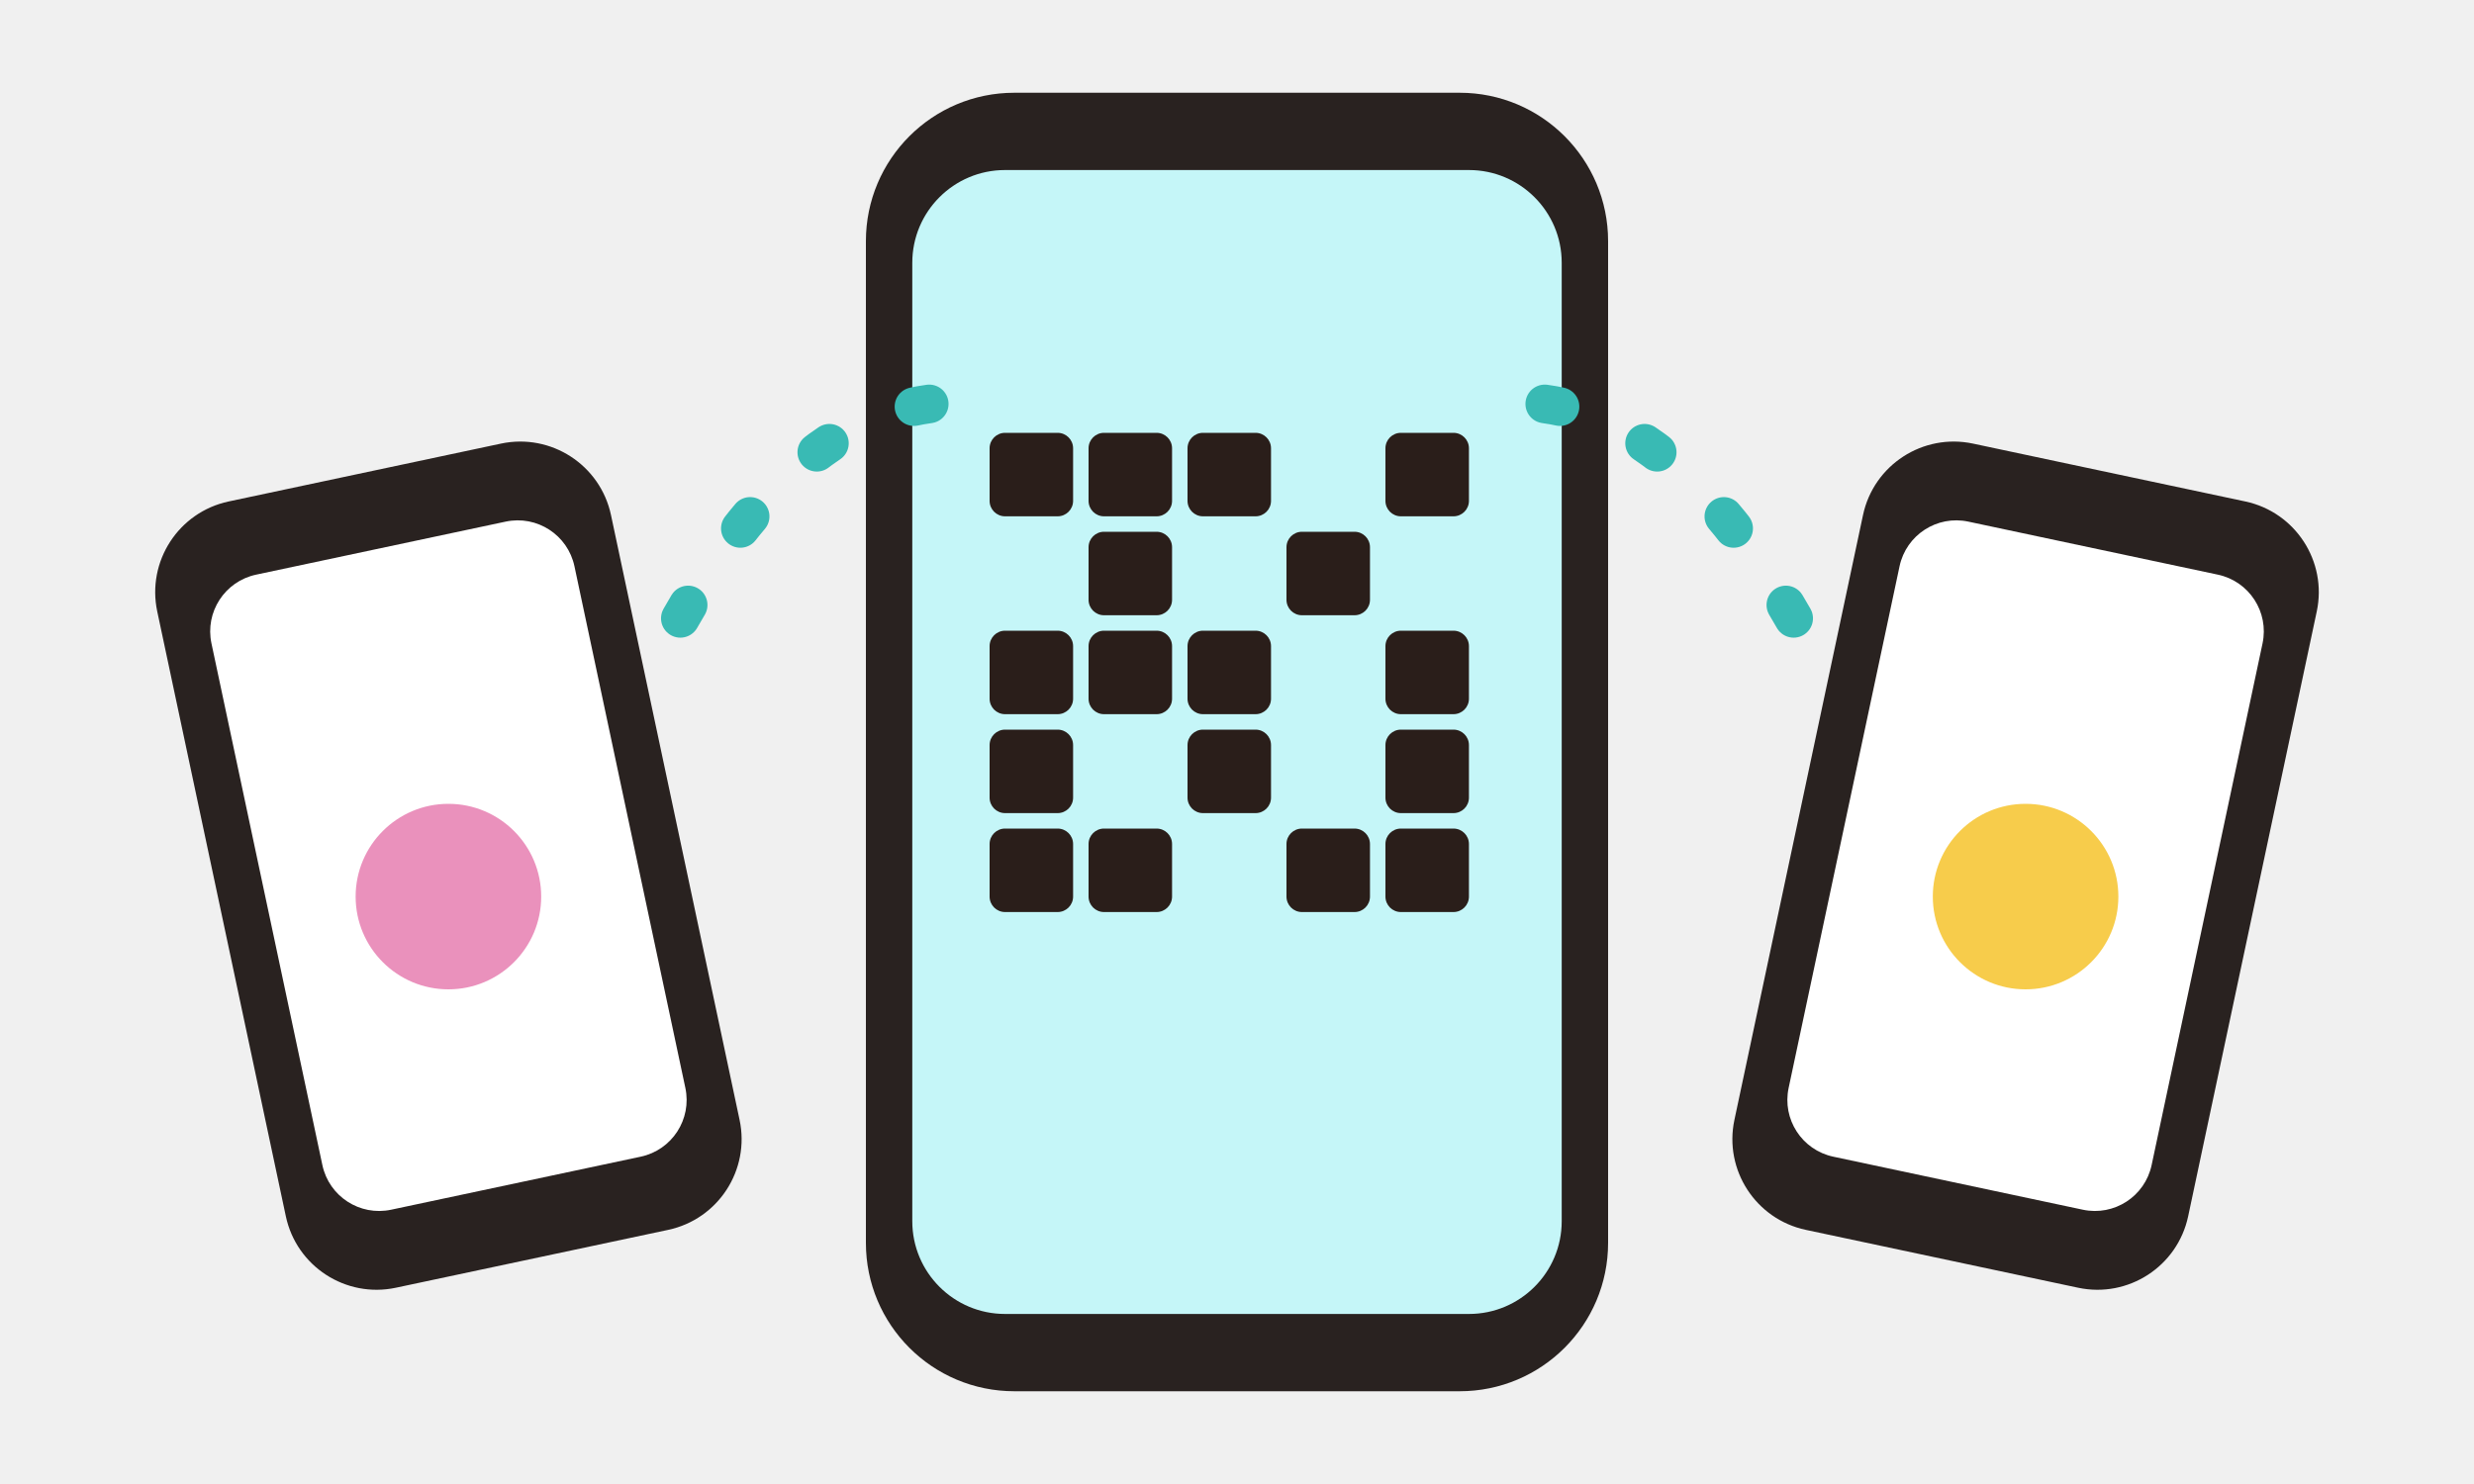
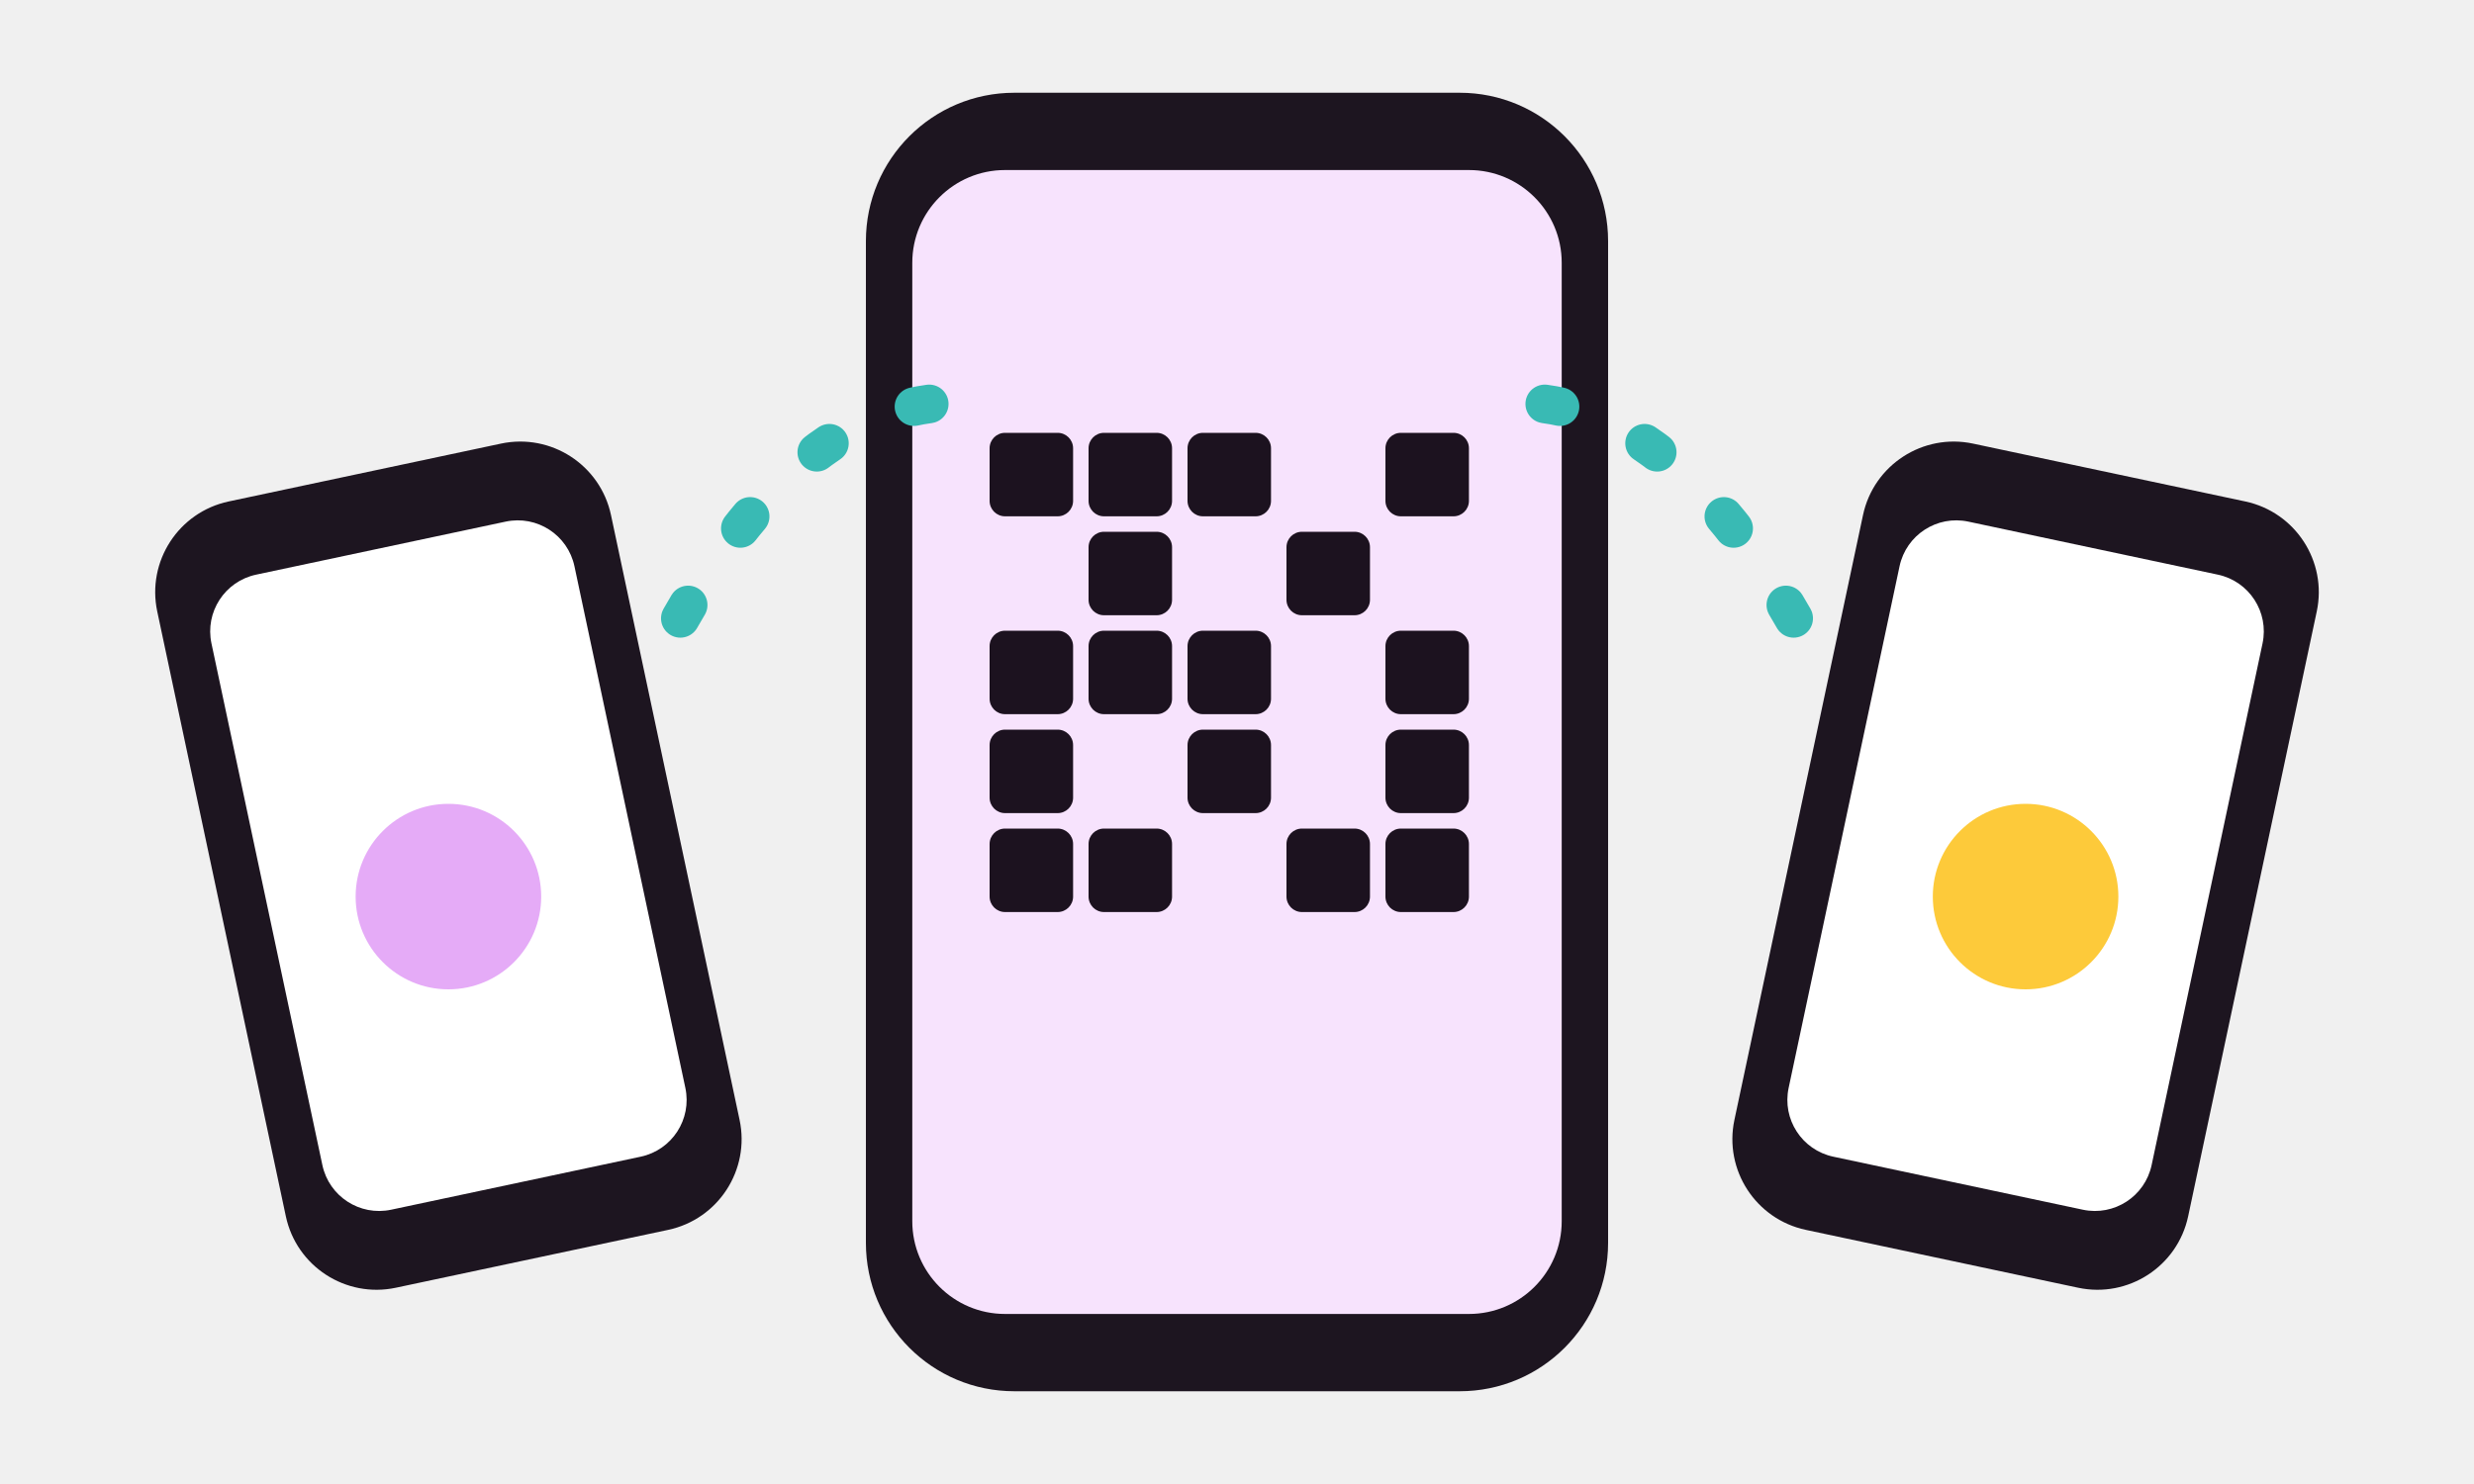
<svg xmlns="http://www.w3.org/2000/svg" width="160" height="96" viewBox="0 0 160 96">
  <g transform="rotate(-12 29 56)">
-     <rect x="14" y="30" width="30" height="52" rx="6" fill="#292220">
+     <rect x="14" y="30" width="30" height="52" rx="6" fill="#1d1520">
</rect>
    <rect x="17" y="35" width="24" height="42" rx="3.75" fill="#ffffff">
</rect>
  </g>
  <g transform="rotate(12 131 56)">
-     <rect x="116" y="30" width="30" height="52" rx="6" fill="#292220">
+     <rect x="116" y="30" width="30" height="52" rx="6" fill="#1d1520">
</rect>
    <rect x="119" y="35" width="24" height="42" rx="3.75" fill="#ffffff">
</rect>
  </g>
  <g transform="rotate(0 80 48)">
-     <rect x="56" y="6" width="48" height="84" rx="9.6" fill="#292220">
+     <rect x="56" y="6" width="48" height="84" rx="9.6" fill="#1d1520">
</rect>
-     <rect x="59" y="11" width="42" height="74" rx="6" fill="#c5f6f8">
+     <rect x="59" y="11" width="42" height="74" rx="6" fill="#f7e3fd">
</rect>
  </g>
-   <rect x="64" y="28" width="5.4" height="5.4" rx="1" fill="#2a1e1a">
+   <rect x="64" y="28" width="5.4" height="5.4" rx="1" fill="#1c121f">
</rect>
-   <rect x="70.4" y="28" width="5.4" height="5.4" rx="1" fill="#2a1e1a">
+   <rect x="70.4" y="28" width="5.4" height="5.4" rx="1" fill="#1c121f">
</rect>
-   <rect x="76.8" y="28" width="5.4" height="5.4" rx="1" fill="#2a1e1a">
+   <rect x="76.8" y="28" width="5.4" height="5.4" rx="1" fill="#1c121f">
</rect>
-   <rect x="89.6" y="28" width="5.4" height="5.4" rx="1" fill="#2a1e1a">
+   <rect x="89.6" y="28" width="5.4" height="5.4" rx="1" fill="#1c121f">
</rect>
-   <rect x="70.4" y="34.4" width="5.4" height="5.4" rx="1" fill="#2a1e1a">
+   <rect x="70.4" y="34.4" width="5.4" height="5.4" rx="1" fill="#1c121f">
</rect>
-   <rect x="83.2" y="34.4" width="5.4" height="5.4" rx="1" fill="#2a1e1a">
+   <rect x="83.2" y="34.4" width="5.4" height="5.4" rx="1" fill="#1c121f">
</rect>
-   <rect x="64" y="40.8" width="5.4" height="5.4" rx="1" fill="#2a1e1a">
+   <rect x="64" y="40.8" width="5.4" height="5.4" rx="1" fill="#1c121f">
</rect>
-   <rect x="70.4" y="40.8" width="5.4" height="5.4" rx="1" fill="#2a1e1a">
+   <rect x="70.4" y="40.8" width="5.4" height="5.4" rx="1" fill="#1c121f">
</rect>
-   <rect x="76.8" y="40.8" width="5.4" height="5.4" rx="1" fill="#2a1e1a">
+   <rect x="76.8" y="40.8" width="5.4" height="5.4" rx="1" fill="#1c121f">
</rect>
-   <rect x="89.6" y="40.8" width="5.4" height="5.4" rx="1" fill="#2a1e1a">
+   <rect x="89.6" y="40.8" width="5.4" height="5.4" rx="1" fill="#1c121f">
</rect>
-   <rect x="64" y="47.2" width="5.4" height="5.4" rx="1" fill="#2a1e1a">
+   <rect x="64" y="47.2" width="5.4" height="5.4" rx="1" fill="#1c121f">
</rect>
-   <rect x="76.8" y="47.2" width="5.4" height="5.4" rx="1" fill="#2a1e1a">
+   <rect x="76.8" y="47.2" width="5.4" height="5.4" rx="1" fill="#1c121f">
</rect>
-   <rect x="89.6" y="47.2" width="5.4" height="5.4" rx="1" fill="#2a1e1a">
+   <rect x="89.6" y="47.2" width="5.4" height="5.4" rx="1" fill="#1c121f">
</rect>
-   <rect x="64" y="53.6" width="5.4" height="5.4" rx="1" fill="#2a1e1a">
+   <rect x="64" y="53.6" width="5.4" height="5.4" rx="1" fill="#1c121f">
</rect>
-   <rect x="70.4" y="53.6" width="5.4" height="5.4" rx="1" fill="#2a1e1a">
+   <rect x="70.4" y="53.6" width="5.4" height="5.4" rx="1" fill="#1c121f">
</rect>
-   <rect x="83.2" y="53.6" width="5.4" height="5.4" rx="1" fill="#2a1e1a">
+   <rect x="83.2" y="53.6" width="5.4" height="5.4" rx="1" fill="#1c121f">
</rect>
-   <rect x="89.6" y="53.6" width="5.4" height="5.4" rx="1" fill="#2a1e1a">
+   <rect x="89.6" y="53.6" width="5.4" height="5.4" rx="1" fill="#1c121f">
</rect>
  <path d="M44 40q8-14 18-14M116 40q-8-14-18-14" stroke="#39bab4" stroke-width="2.5" stroke-linecap="round" stroke-dasharray="1 6" fill="none">
</path>
-   <circle cx="29" cy="58" r="6" fill="#ea91bc">
+   <circle cx="29" cy="58" r="6" fill="#e5abf7">
</circle>
-   <circle cx="131" cy="58" r="6" fill="#f7cc4b">
+   <circle cx="131" cy="58" r="6" fill="#fdca3a">
</circle>
</svg>
